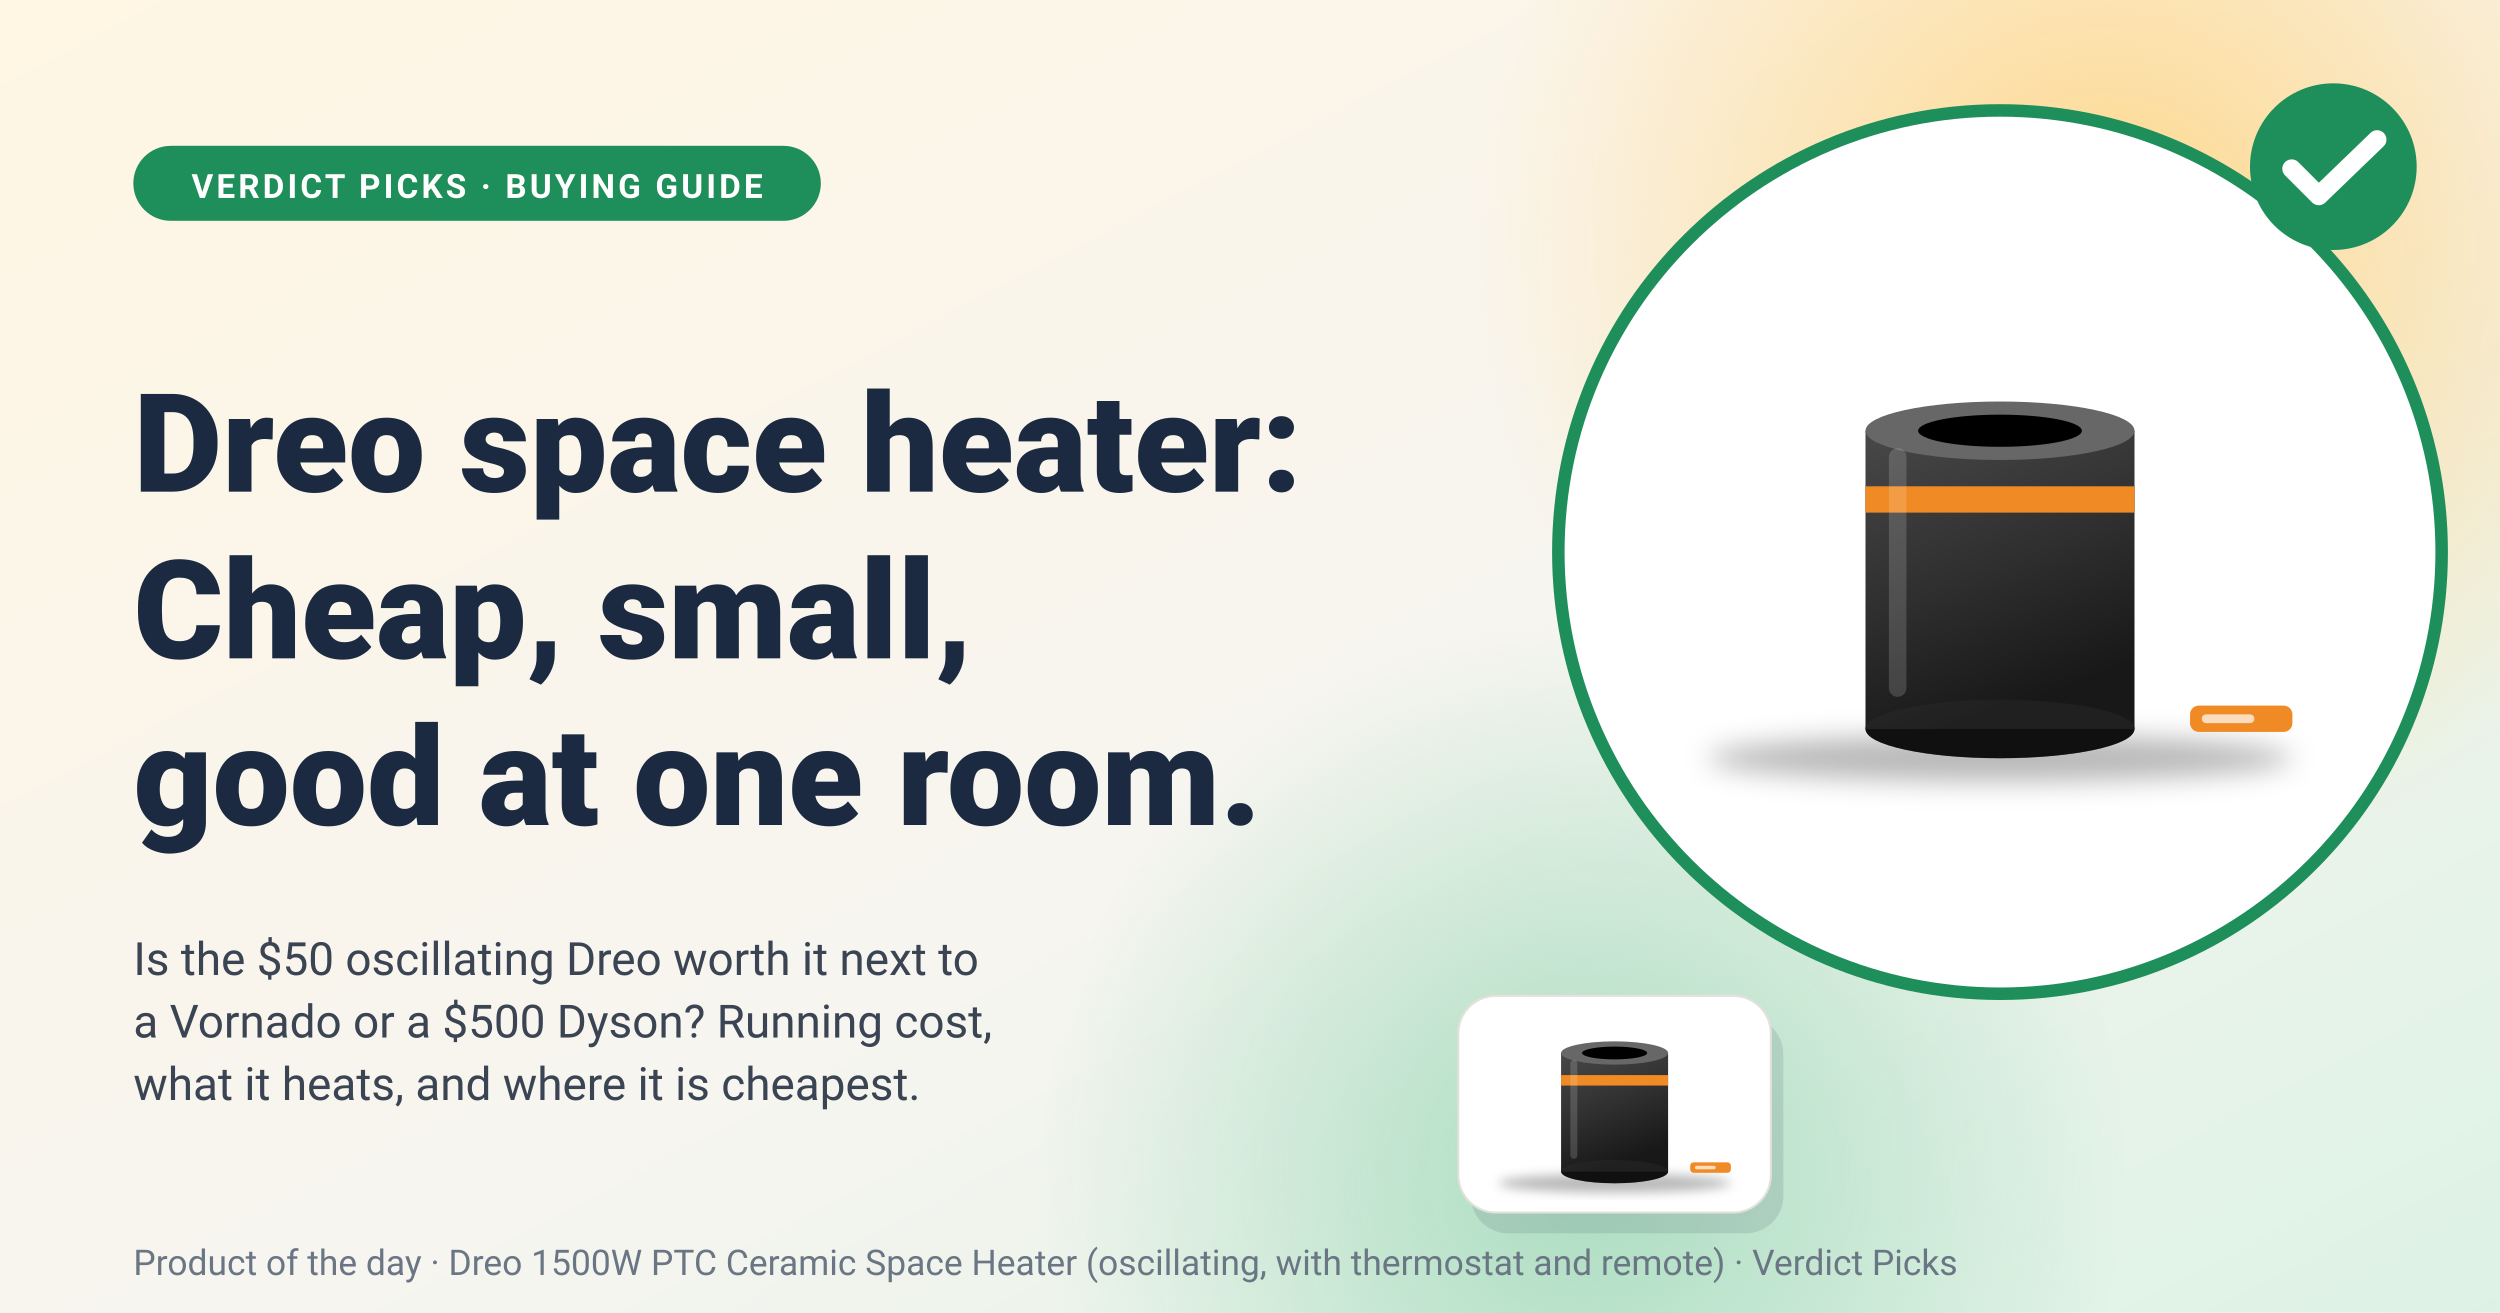
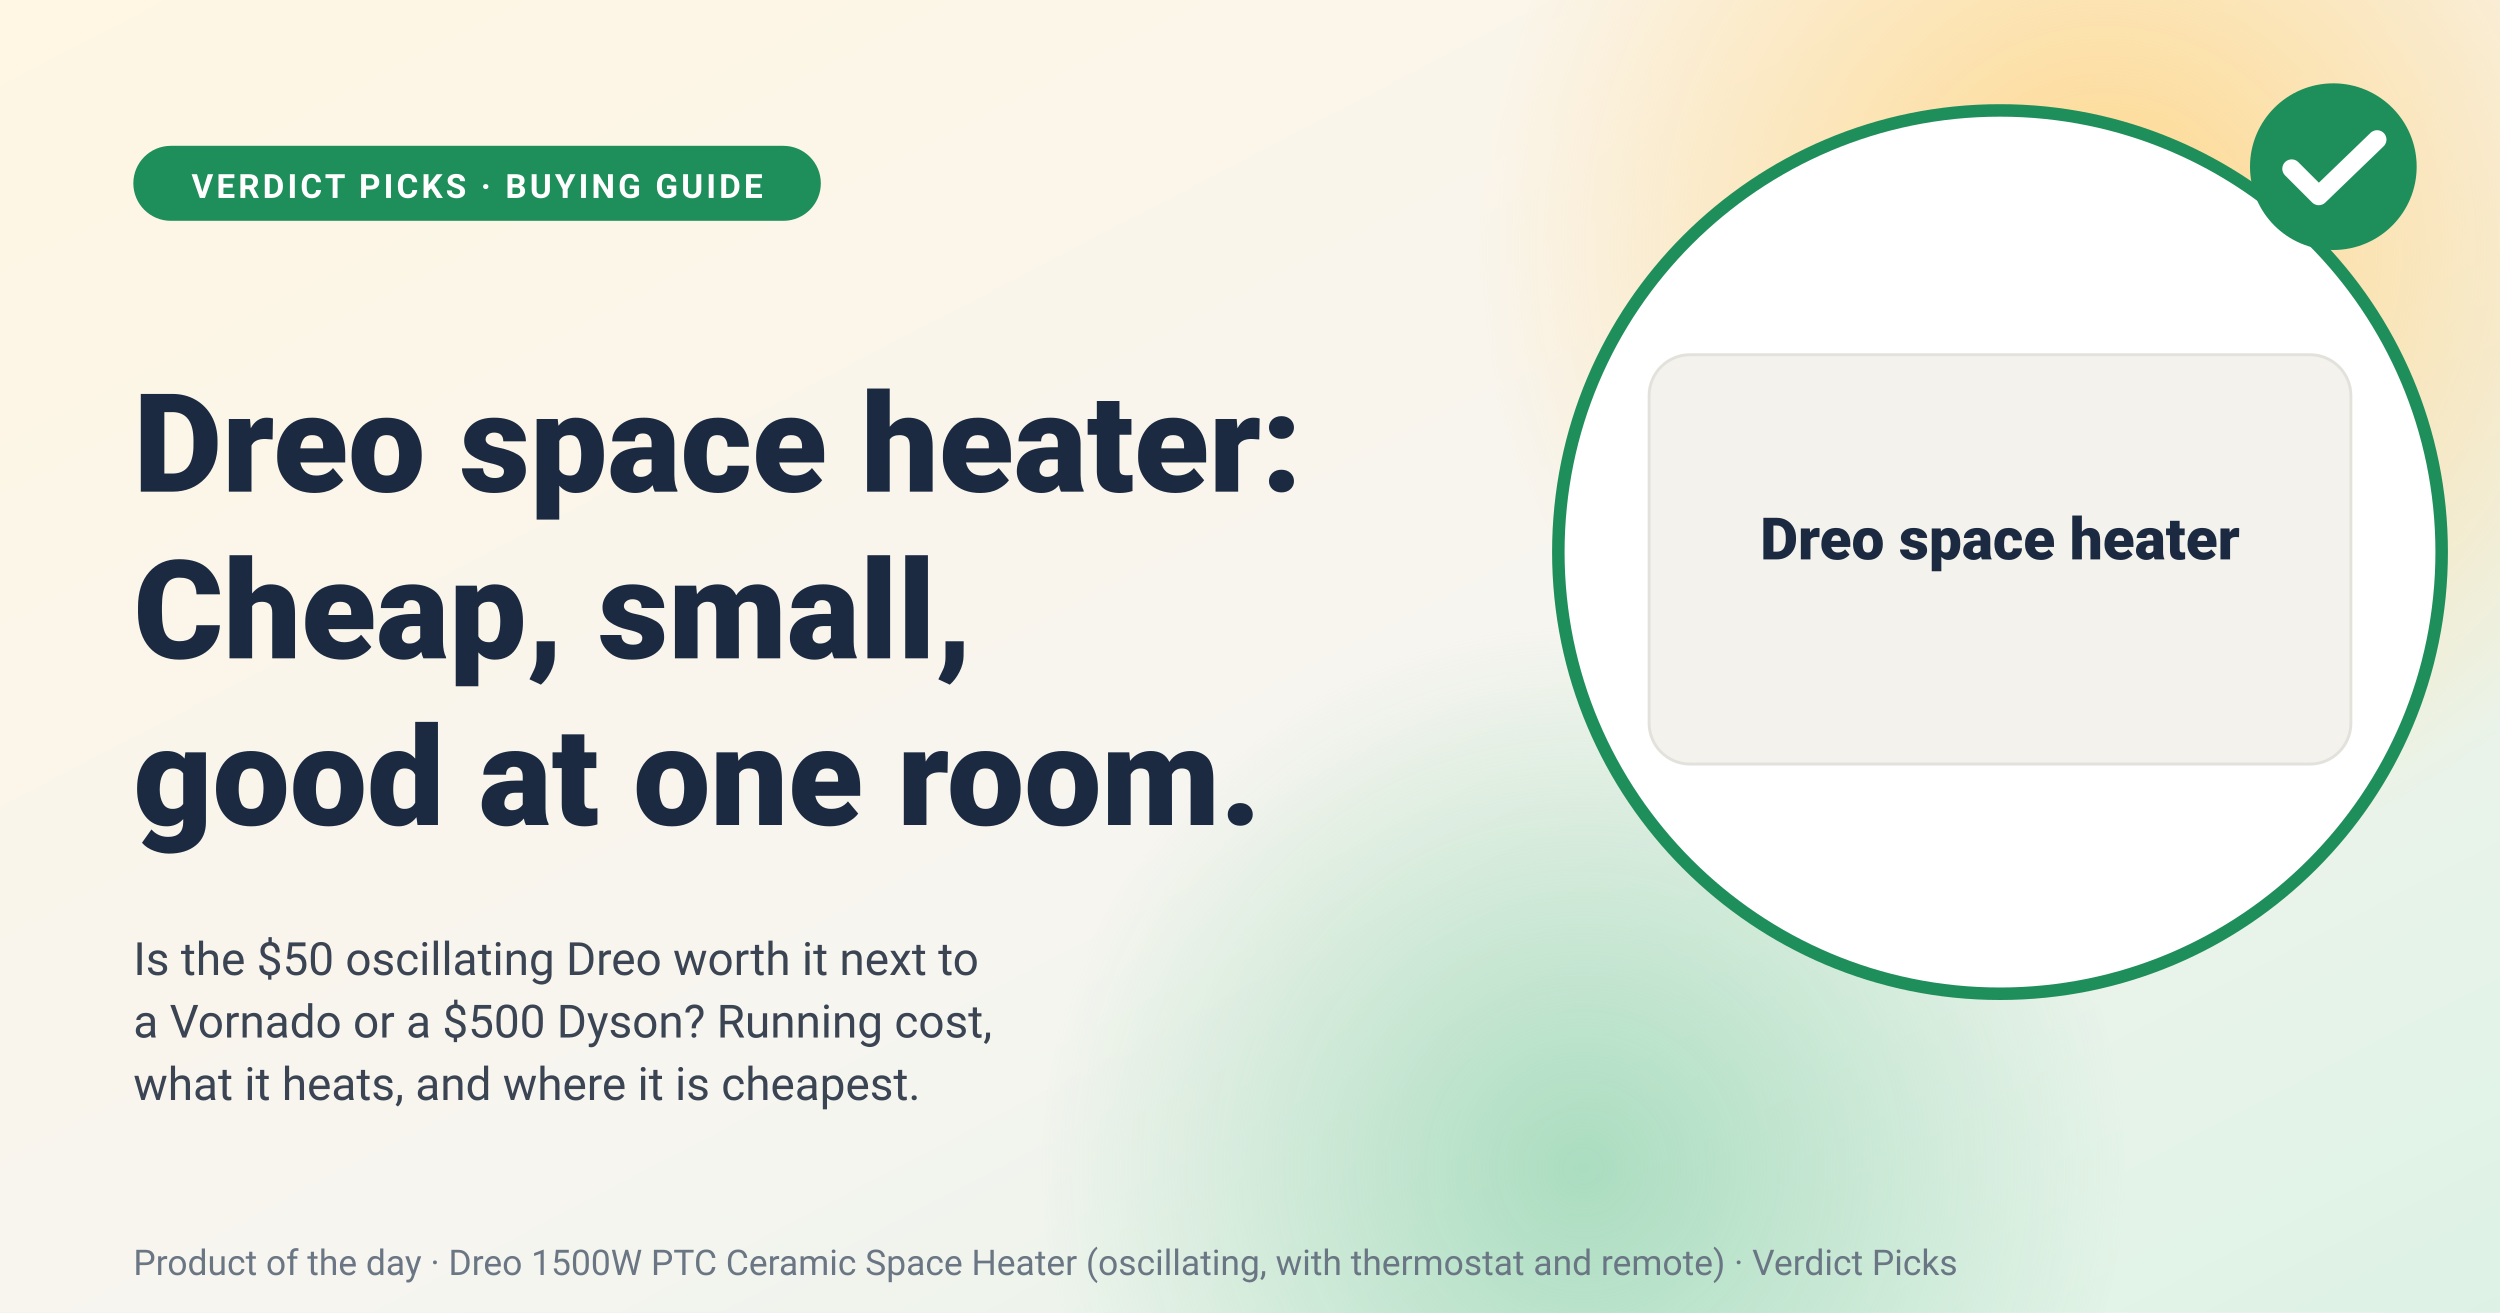
<svg xmlns="http://www.w3.org/2000/svg" viewBox="0 0 1200 630" role="img" aria-label="Dreo 1500W PTC Ceramic Space Heater (oscillating, with thermostat and remote): is it worth it, how to use it, and why Amazon is the place to buy it (Verdict Picks)">
  <defs>
    <linearGradient id="bc-bg" x1="0" y1="0" x2="1" y2="1">
      <stop offset="0" stop-color="#FFF6E3" />
      <stop offset="0.55" stop-color="#F7F5F0" />
      <stop offset="1" stop-color="#DDF2E5" />
    </linearGradient>
    <radialGradient id="bc-sun" cx="50%" cy="50%" r="50%">
      <stop offset="0" stop-color="#FFD27A" stop-opacity="0.85" />
      <stop offset="1" stop-color="#FFD27A" stop-opacity="0" />
    </radialGradient>
    <radialGradient id="bc-leaf" cx="50%" cy="50%" r="50%">
      <stop offset="0" stop-color="#8FD3AE" stop-opacity="0.7" />
      <stop offset="1" stop-color="#8FD3AE" stop-opacity="0" />
    </radialGradient>
  </defs>
  <rect width="1200" height="630" fill="url(#bc-bg)" />
  <circle cx="1010" cy="120" r="300" fill="url(#bc-sun)" />
  <circle cx="760" cy="560" r="260" fill="url(#bc-leaf)" />
  <g font-family="-apple-system,Segoe UI,Roboto,Helvetica,Arial,sans-serif">
    <rect x="64" y="70" width="330" height="36" rx="18" fill="#1E8E5A" />
    <text x="229" y="95" text-anchor="middle" font-size="16" font-weight="700" fill="#fff" letter-spacing="1.5">VERDICT PICKS · BUYING GUIDE</text>
    <text x="64" y="236" font-size="66" font-weight="800" fill="#1B2A41">Dreo space heater:</text>
    <text x="64" y="316" font-size="66" font-weight="800" fill="#1B2A41">Cheap, small,</text>
    <text x="64" y="396" font-size="66" font-weight="800" fill="#1B2A41">good at one room.</text>
    <text x="64" y="468" font-size="22" fill="#3A4453">Is the $50 oscillating Dreo worth it next to</text>
    <text x="64" y="498" font-size="22" fill="#3A4453">a Vornado or a $500 Dyson? Running cost,</text>
    <text x="64" y="528" font-size="22" fill="#3A4453">what it heats, and where it is cheapest.</text>
    <text x="64" y="612" font-size="17" fill="#6B7684">Product of the day · Dreo 1500W PTC Ceramic Space Heater (oscillating, with thermostat and remote) · Verdict Picks</text>
  </g>
  <circle cx="960" cy="265" r="212" fill="#fff" />
  <circle cx="960" cy="265" r="212" fill="none" stroke="#1E8E5A" stroke-width="6" />
  <g transform="translate(749.4737 128.1579) scale(0.7017544)">
-     <defs>
-       <radialGradient id="bchero-bg" cx="50%" cy="38%" r="72%">
-         <stop offset="0" stop-color="#ffffff" />
-         <stop offset="0.7" stop-color="#f3f3f1" />
-         <stop offset="1" stop-color="#e4e4e1" />
-       </radialGradient>
-       <filter id="bchero-blur" x="-30%" y="-80%" width="160%" height="300%">
-         <feGaussianBlur stdDeviation="9" />
-       </filter>
-       <filter id="bchero-soft" x="-20%" y="-20%" width="140%" height="140%">
-         <feGaussianBlur stdDeviation="2.2" />
-       </filter>
-       <filter id="bchero-glow" x="-50%" y="-50%" width="200%" height="200%">
-         <feGaussianBlur stdDeviation="5" />
-       </filter>
-       <linearGradient id="bchero-front" x1="0" y1="0" x2="0.35" y2="1">
-         <stop offset="0" stop-color="#484848" />
-         <stop offset="0.55" stop-color="#2F2F2F" />
-         <stop offset="1" stop-color="#181818" />
-       </linearGradient>
-       <linearGradient id="bchero-side" x1="0" y1="0" x2="1" y2="1">
-         <stop offset="0" stop-color="#202020" />
-         <stop offset="1" stop-color="#000000" />
-       </linearGradient>
-       <linearGradient id="bchero-top" x1="0" y1="0" x2="1" y2="1">
-         <stop offset="0" stop-color="#6c6c6c" />
-         <stop offset="1" stop-color="#3e3e3e" />
-       </linearGradient>
-       <radialGradient id="bchero-dome" cx="38%" cy="32%" r="75%">
-         <stop offset="0" stop-color="#676767" />
-         <stop offset="0.6" stop-color="#2F2F2F" />
-         <stop offset="1" stop-color="#0b0b0b" />
-       </radialGradient>
-       <linearGradient id="bchero-gloss" x1="0" y1="0" x2="1" y2="1">
-         <stop offset="0" stop-color="#ffffff" stop-opacity="0.55" />
-         <stop offset="0.5" stop-color="#ffffff" stop-opacity="0.05" />
-         <stop offset="1" stop-color="#ffffff" stop-opacity="0" />
-       </linearGradient>
-       <linearGradient id="bchero-screen" x1="0" y1="0" x2="1" y2="1">
-         <stop offset="0" stop-color="#1d2a3a" />
-         <stop offset="1" stop-color="#060a10" />
-       </linearGradient>
-       <linearGradient id="bchero-metal" x1="0" y1="0" x2="1" y2="0">
-         <stop offset="0" stop-color="#d9d9d6" />
-         <stop offset="0.35" stop-color="#f4f4f2" />
-         <stop offset="0.65" stop-color="#bdbdb9" />
-         <stop offset="1" stop-color="#e6e6e3" />
-       </linearGradient>
-       <linearGradient id="bchero-accent" x1="0" y1="0" x2="0" y2="1">
-         <stop offset="0" stop-color="#f5b06c" />
-         <stop offset="1" stop-color="#c96b0e" />
-       </linearGradient>
-       <linearGradient id="bchero-lens" x1="0" y1="0" x2="1" y2="1">
-         <stop offset="0" stop-color="#5a6470" />
-         <stop offset="0.45" stop-color="#1c2129" />
-         <stop offset="0.55" stop-color="#2b323c" />
-         <stop offset="1" stop-color="#0c0f14" />
-       </linearGradient>
-     </defs>
-     <ellipse cx="300" cy="336" rx="200" ry="16" fill="#000" opacity="0.28" filter="url(#bchero-blur)" />
-     <ellipse cx="300" cy="316" rx="92" ry="20" fill="#000000" />
-     <rect x="208" y="112" width="184" height="204" fill="url(#bchero-front)" />
-     <ellipse cx="300" cy="112" rx="92" ry="20" fill="#676767" />
-     <ellipse cx="300" cy="316" rx="92" ry="20" fill="#2F2F2F" opacity="0.35" />
-     <rect x="208" y="150" width="184" height="18" fill="#F08A24" />
-     <ellipse cx="300" cy="112" rx="56" ry="11" fill="#000000" />
-     <rect x="224" y="124" width="12" height="170" rx="6" fill="#fff" opacity="0.16" />
-     <rect x="430" y="300" width="70" height="18" rx="6" fill="#F08A24" />
-     <rect x="438" y="306" width="36" height="6" rx="3" fill="#fff" opacity="0.7" />
-   </g>
-   <g transform="translate(700 478)">
-     <rect x="6" y="10" width="150" height="104" rx="18" fill="#1B2A41" opacity="0.12" />
-     <rect width="150" height="104" rx="18" fill="#fff" />
-     <rect width="150" height="104" rx="18" fill="none" stroke="#E3E1DB" />
-     <svg x="8" y="6" width="134" height="92" viewBox="60 40 480 320" preserveAspectRatio="xMidYMid meet">
-       <g transform="translate(0 0) scale(1.0)">
-         <defs>
-           <radialGradient id="cdreo-heater-bg" cx="50%" cy="38%" r="72%">
-             <stop offset="0" stop-color="#ffffff" />
-             <stop offset="0.7" stop-color="#f3f3f1" />
-             <stop offset="1" stop-color="#e4e4e1" />
-           </radialGradient>
-           <filter id="cdreo-heater-blur" x="-30%" y="-80%" width="160%" height="300%">
-             <feGaussianBlur stdDeviation="9" />
-           </filter>
-           <filter id="cdreo-heater-soft" x="-20%" y="-20%" width="140%" height="140%">
-             <feGaussianBlur stdDeviation="2.2" />
-           </filter>
-           <filter id="cdreo-heater-glow" x="-50%" y="-50%" width="200%" height="200%">
-             <feGaussianBlur stdDeviation="5" />
-           </filter>
-           <linearGradient id="cdreo-heater-front" x1="0" y1="0" x2="0.35" y2="1">
-             <stop offset="0" stop-color="#484848" />
-             <stop offset="0.55" stop-color="#2F2F2F" />
-             <stop offset="1" stop-color="#181818" />
-           </linearGradient>
-           <linearGradient id="cdreo-heater-side" x1="0" y1="0" x2="1" y2="1">
-             <stop offset="0" stop-color="#202020" />
-             <stop offset="1" stop-color="#000000" />
-           </linearGradient>
-           <linearGradient id="cdreo-heater-top" x1="0" y1="0" x2="1" y2="1">
-             <stop offset="0" stop-color="#6c6c6c" />
-             <stop offset="1" stop-color="#3e3e3e" />
-           </linearGradient>
-           <radialGradient id="cdreo-heater-dome" cx="38%" cy="32%" r="75%">
-             <stop offset="0" stop-color="#676767" />
-             <stop offset="0.6" stop-color="#2F2F2F" />
-             <stop offset="1" stop-color="#0b0b0b" />
-           </radialGradient>
-           <linearGradient id="cdreo-heater-gloss" x1="0" y1="0" x2="1" y2="1">
-             <stop offset="0" stop-color="#ffffff" stop-opacity="0.55" />
-             <stop offset="0.5" stop-color="#ffffff" stop-opacity="0.05" />
-             <stop offset="1" stop-color="#ffffff" stop-opacity="0" />
-           </linearGradient>
-           <linearGradient id="cdreo-heater-screen" x1="0" y1="0" x2="1" y2="1">
-             <stop offset="0" stop-color="#1d2a3a" />
-             <stop offset="1" stop-color="#060a10" />
-           </linearGradient>
-           <linearGradient id="cdreo-heater-metal" x1="0" y1="0" x2="1" y2="0">
-             <stop offset="0" stop-color="#d9d9d6" />
-             <stop offset="0.35" stop-color="#f4f4f2" />
-             <stop offset="0.65" stop-color="#bdbdb9" />
-             <stop offset="1" stop-color="#e6e6e3" />
-           </linearGradient>
-           <linearGradient id="cdreo-heater-accent" x1="0" y1="0" x2="0" y2="1">
-             <stop offset="0" stop-color="#f5b06c" />
-             <stop offset="1" stop-color="#c96b0e" />
-           </linearGradient>
-           <linearGradient id="cdreo-heater-lens" x1="0" y1="0" x2="1" y2="1">
-             <stop offset="0" stop-color="#5a6470" />
-             <stop offset="0.45" stop-color="#1c2129" />
-             <stop offset="0.55" stop-color="#2b323c" />
-             <stop offset="1" stop-color="#0c0f14" />
-           </linearGradient>
-         </defs>
-         <ellipse cx="300" cy="336" rx="200" ry="16" fill="#000" opacity="0.28" filter="url(#cdreo-heater-blur)" />
-         <ellipse cx="300" cy="316" rx="92" ry="20" fill="#000000" />
-         <rect x="208" y="112" width="184" height="204" fill="url(#cdreo-heater-front)" />
-         <ellipse cx="300" cy="112" rx="92" ry="20" fill="#676767" />
-         <ellipse cx="300" cy="316" rx="92" ry="20" fill="#2F2F2F" opacity="0.35" />
-         <rect x="208" y="150" width="184" height="18" fill="#F08A24" />
-         <ellipse cx="300" cy="112" rx="56" ry="11" fill="#000000" />
-         <rect x="224" y="124" width="12" height="170" rx="6" fill="#fff" opacity="0.16" />
-         <rect x="430" y="300" width="70" height="18" rx="6" fill="#F08A24" />
-         <rect x="438" y="306" width="36" height="6" rx="3" fill="#fff" opacity="0.7" />
-       </g>
-     </svg>
+     <rect x="60" y="60" width="480" height="280" rx="28" fill="#F4F2EC" />
+     <rect x="60" y="60" width="480" height="280" rx="28" fill="none" stroke="#E3E1DB" stroke-width="2" />
+     <g font-family="-apple-system,Segoe UI,Roboto,Helvetica,Arial,sans-serif">
+       <text x="300" y="200" text-anchor="middle" font-size="40" font-weight="800" fill="#1B2A41">Dreo space heater</text>
+     </g>
  </g>
  <circle cx="1120" cy="80" r="40" fill="#1E8E5A" />
  <path d="M 1100 81 L 1113 94 L 1141 67" fill="none" stroke="#fff" stroke-width="9" stroke-linecap="round" stroke-linejoin="round" />
</svg>
